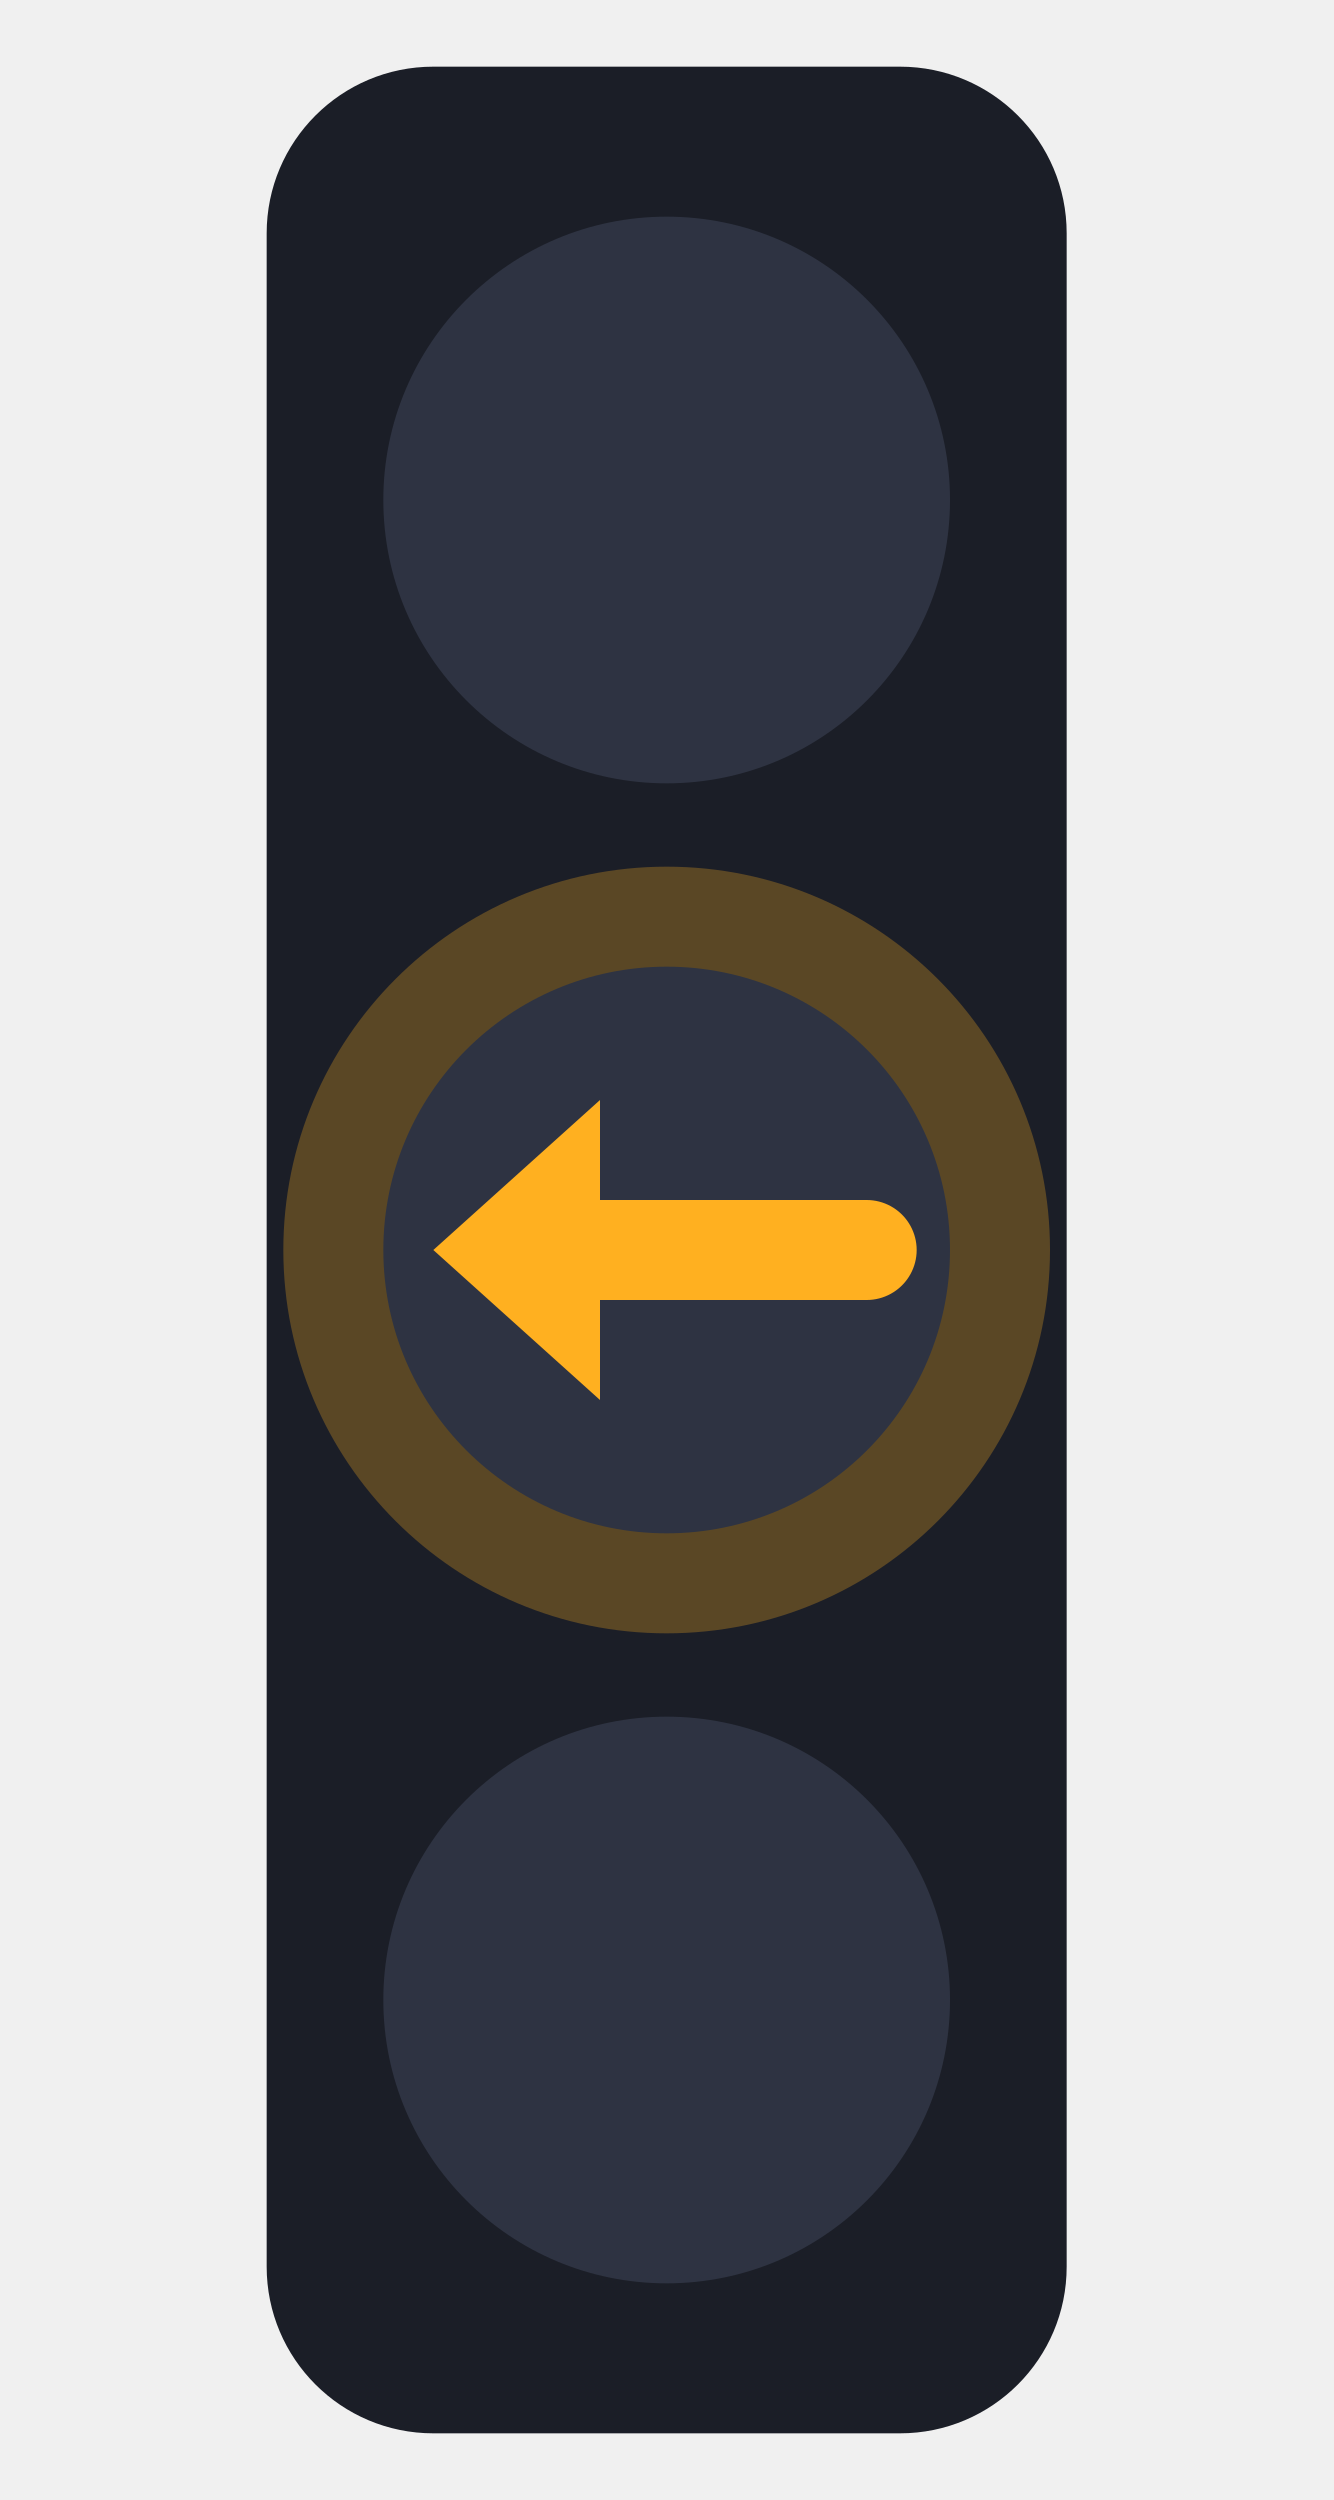
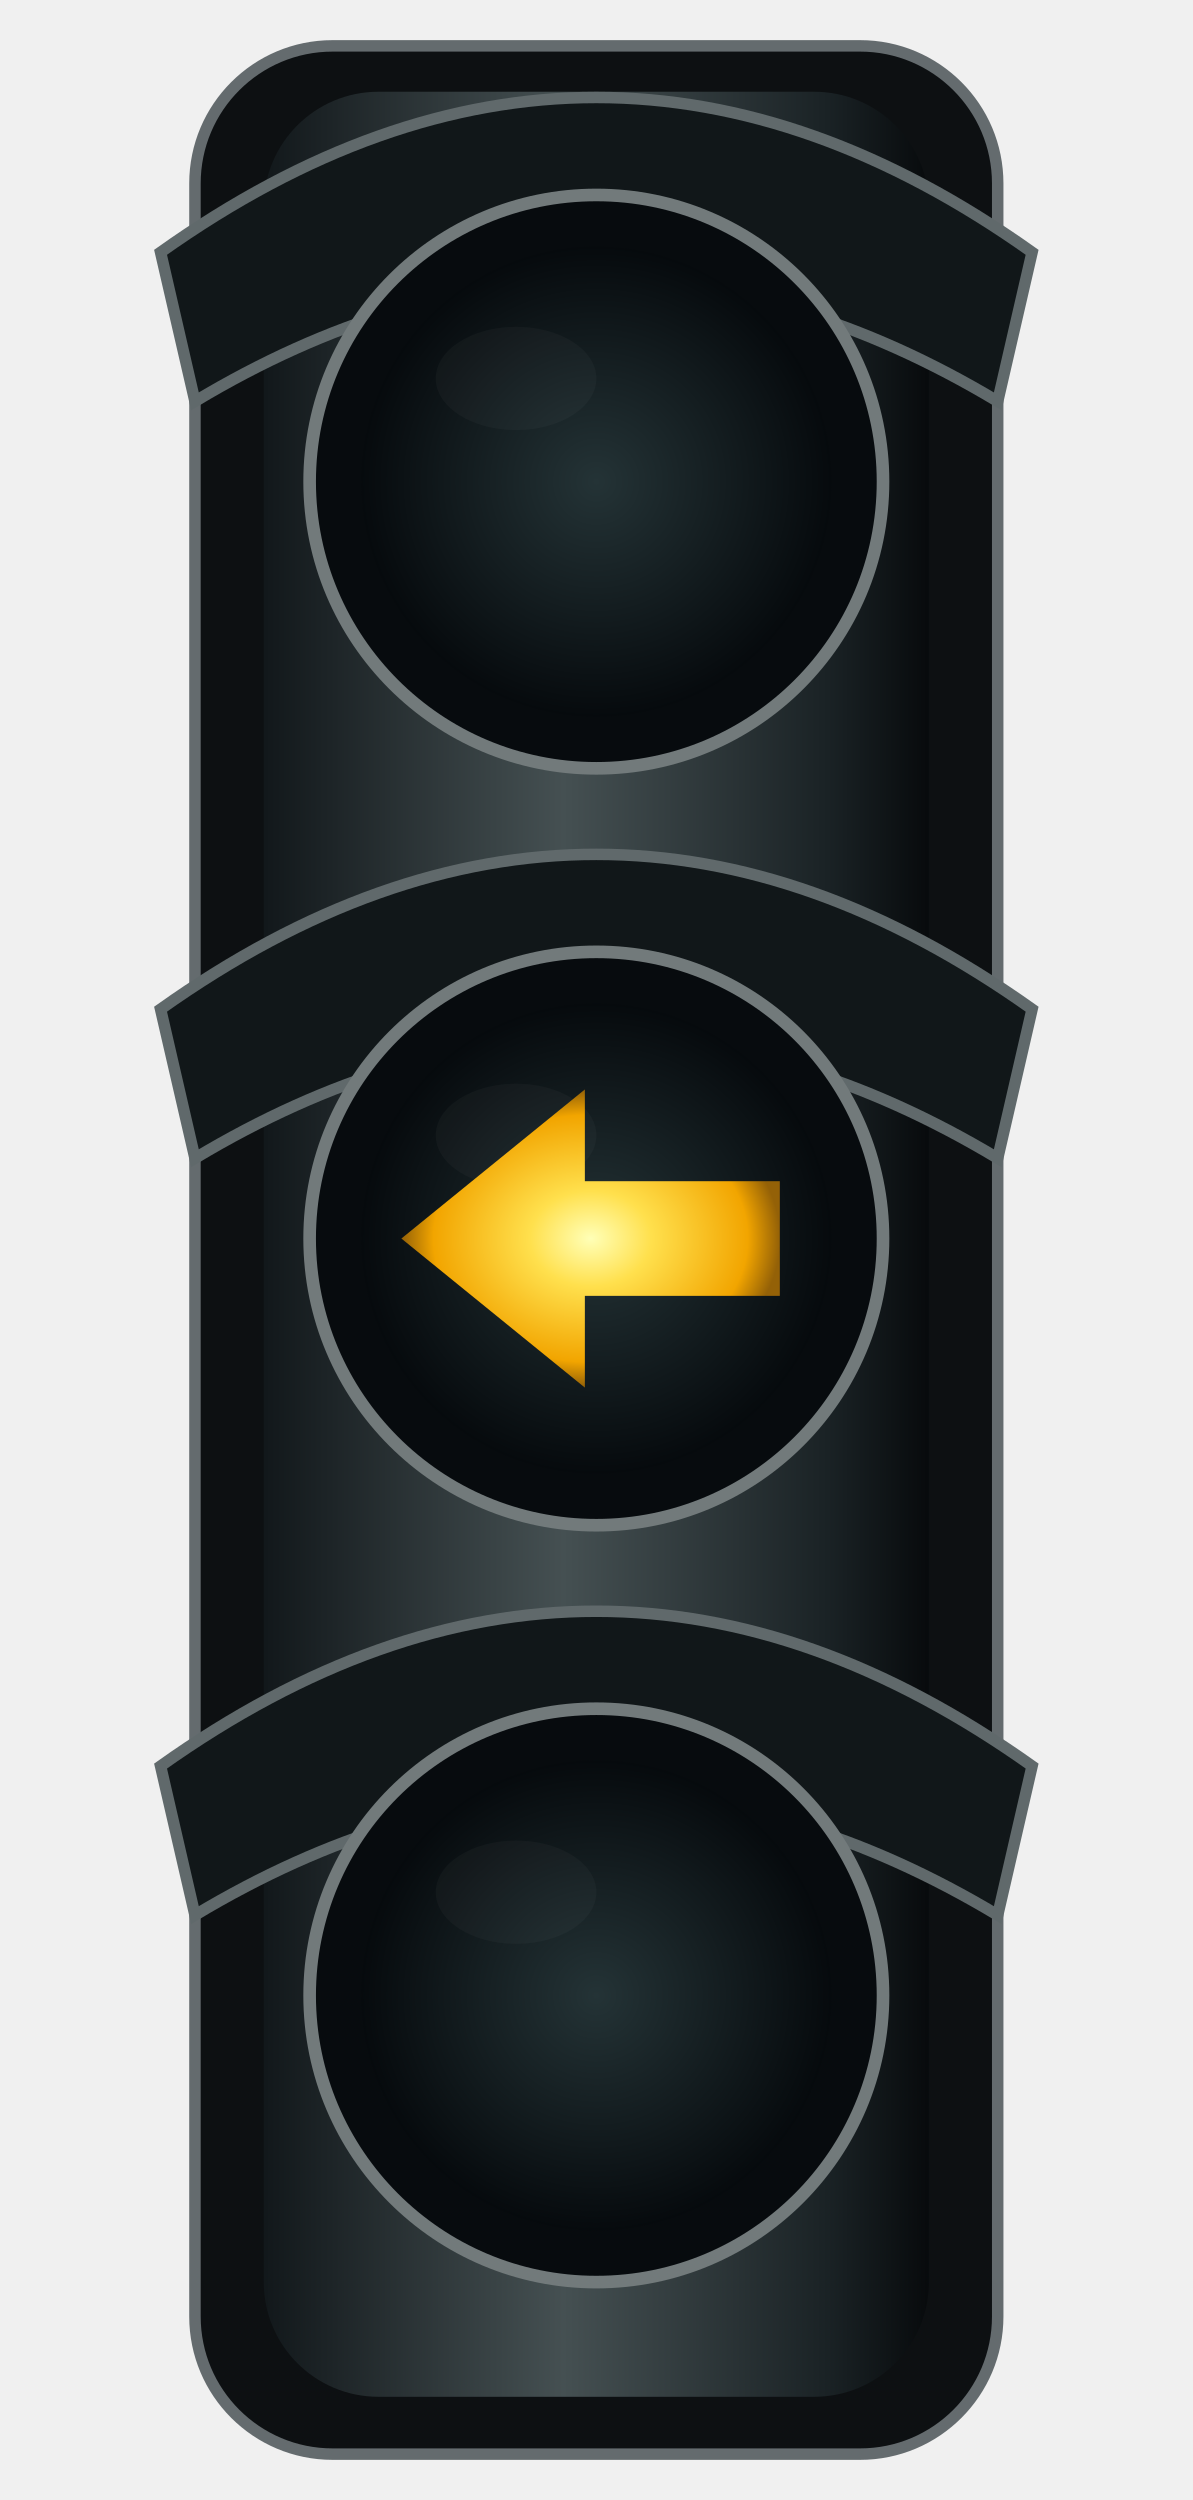
- <svg xmlns="http://www.w3.org/2000/svg" viewBox="0 0 80 150" width="160" height="300">
-   <rect x="16" y="4" width="48" height="142" rx="10" fill="#1B1E27" />
-   <circle cx="40" cy="30" r="17" fill="#2E3342" />
-   <circle cx="40" cy="75" r="23" fill="#FFB020" opacity=".28" />
-   <circle cx="40" cy="75" r="17" fill="#2E3342" />
-   <path d="M52 75 H32" stroke="#FFB020" stroke-width="6" stroke-linecap="round" />
-   <polygon points="36,66 36,84 26,75" fill="#FFB020" />
-   <circle cx="40" cy="120" r="17" fill="#2E3342" />
+ <svg xmlns="http://www.w3.org/2000/svg" viewBox="0 0 104 218" role="img" aria-label="Steady YELLOW LEFT ARROW traffic signal">
+   <defs>
+     <linearGradient id="body">
+       <stop stop-color="#12181B" />
+       <stop offset=".45" stop-color="#455052" />
+       <stop offset=".85" stop-color="#1A2225" />
+       <stop offset="1" stop-color="#080B0D" />
+     </linearGradient>
+     <radialGradient id="off">
+       <stop stop-color="#243336" />
+       <stop offset="1" stop-color="#060A0D" />
+     </radialGradient>
+     <radialGradient id="red">
+       <stop stop-color="#FFB8A8" />
+       <stop offset=".26" stop-color="#FF614D" />
+       <stop offset=".8" stop-color="#E01927" />
+       <stop offset="1" stop-color="#921022" />
+     </radialGradient>
+     <radialGradient id="yellow">
+       <stop stop-color="#FFFFB7" />
+       <stop offset=".32" stop-color="#FFE04D" />
+       <stop offset=".83" stop-color="#F2A500" />
+       <stop offset="1" stop-color="#946107" />
+     </radialGradient>
+     <radialGradient id="green">
+       <stop stop-color="#D6FFDE" />
+       <stop offset=".35" stop-color="#67F3A2" />
+       <stop offset=".8" stop-color="#07A65B" />
+       <stop offset="1" stop-color="#0C6141" />
+     </radialGradient>
+   </defs>
+   <rect x="17" y="4" width="70" height="210" rx="12" fill="#0D1012" stroke="#646B6E" stroke-width="1" />
+   <rect x="23" y="8" width="58" height="201" rx="10" fill="url(#body)" />
+   <path d="M14 22 Q52 -5 90 22 L87 35 Q52 14 17 35Z" fill="#111719" stroke="#60696B" stroke-width="1" />
+   <circle cx="52" cy="42" r="25" fill="#070B0E" stroke="#727A7B" stroke-width="1.1" />
+   <circle cx="52" cy="42" r="20.5" fill="url(#off)" />
+   <ellipse cx="45" cy="33" rx="7" ry="4.5" fill="#fff" opacity=".03" />
+   <path d="M14 88 Q52 61 90 88 L87 101 Q52 80 17 101Z" fill="#111719" stroke="#60696B" stroke-width="1" />
+   <circle cx="52" cy="108" r="25" fill="#070B0E" stroke="#727A7B" stroke-width="1.1" />
+   <circle cx="52" cy="108" r="20.5" fill="url(#off)" />
+   <ellipse cx="45" cy="99" rx="7" ry="4.5" fill="#fff" opacity=".03" />
+   <path d="M68 103 H51 V95 L35 108 L51 121 V113 H68Z" fill="url(#yellow)" />
+   <path d="M14 154 Q52 127 90 154 L87 167 Q52 146 17 167Z" fill="#111719" stroke="#60696B" stroke-width="1" />
+   <circle cx="52" cy="174" r="25" fill="#070B0E" stroke="#727A7B" stroke-width="1.1" />
+   <circle cx="52" cy="174" r="20.5" fill="url(#off)" />
+   <ellipse cx="45" cy="165" rx="7" ry="4.5" fill="#fff" opacity=".03" />
</svg>
